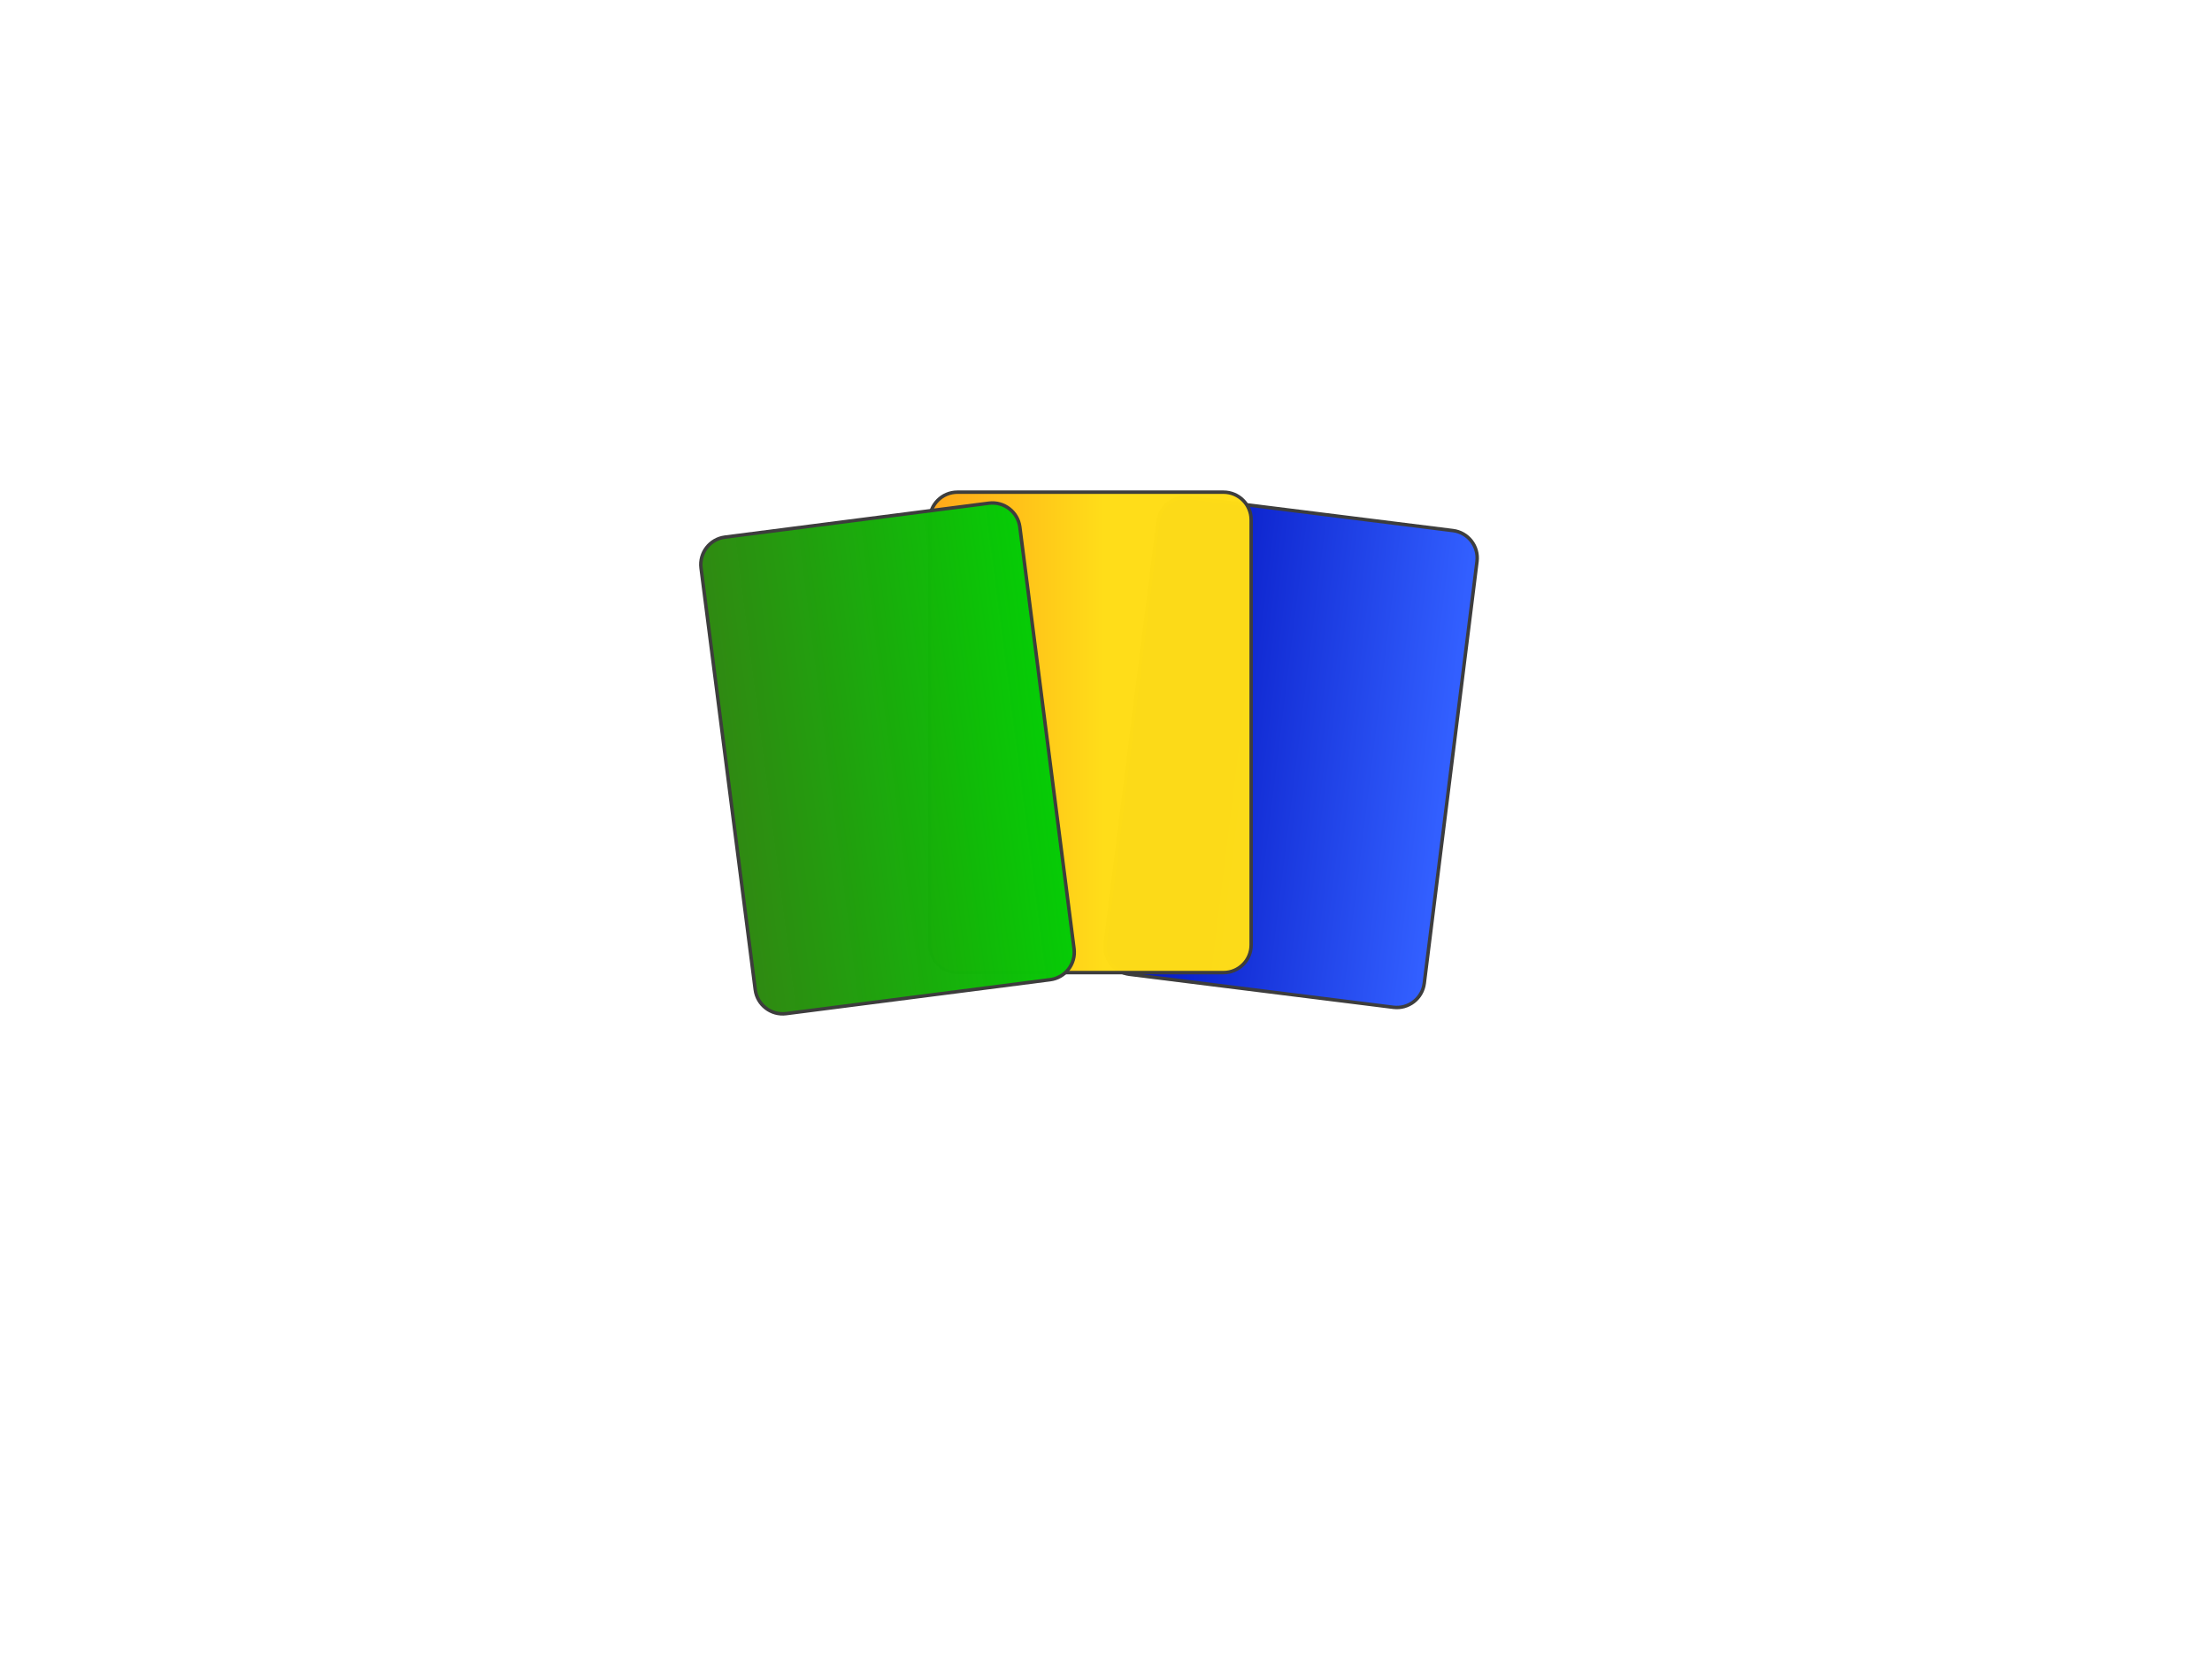
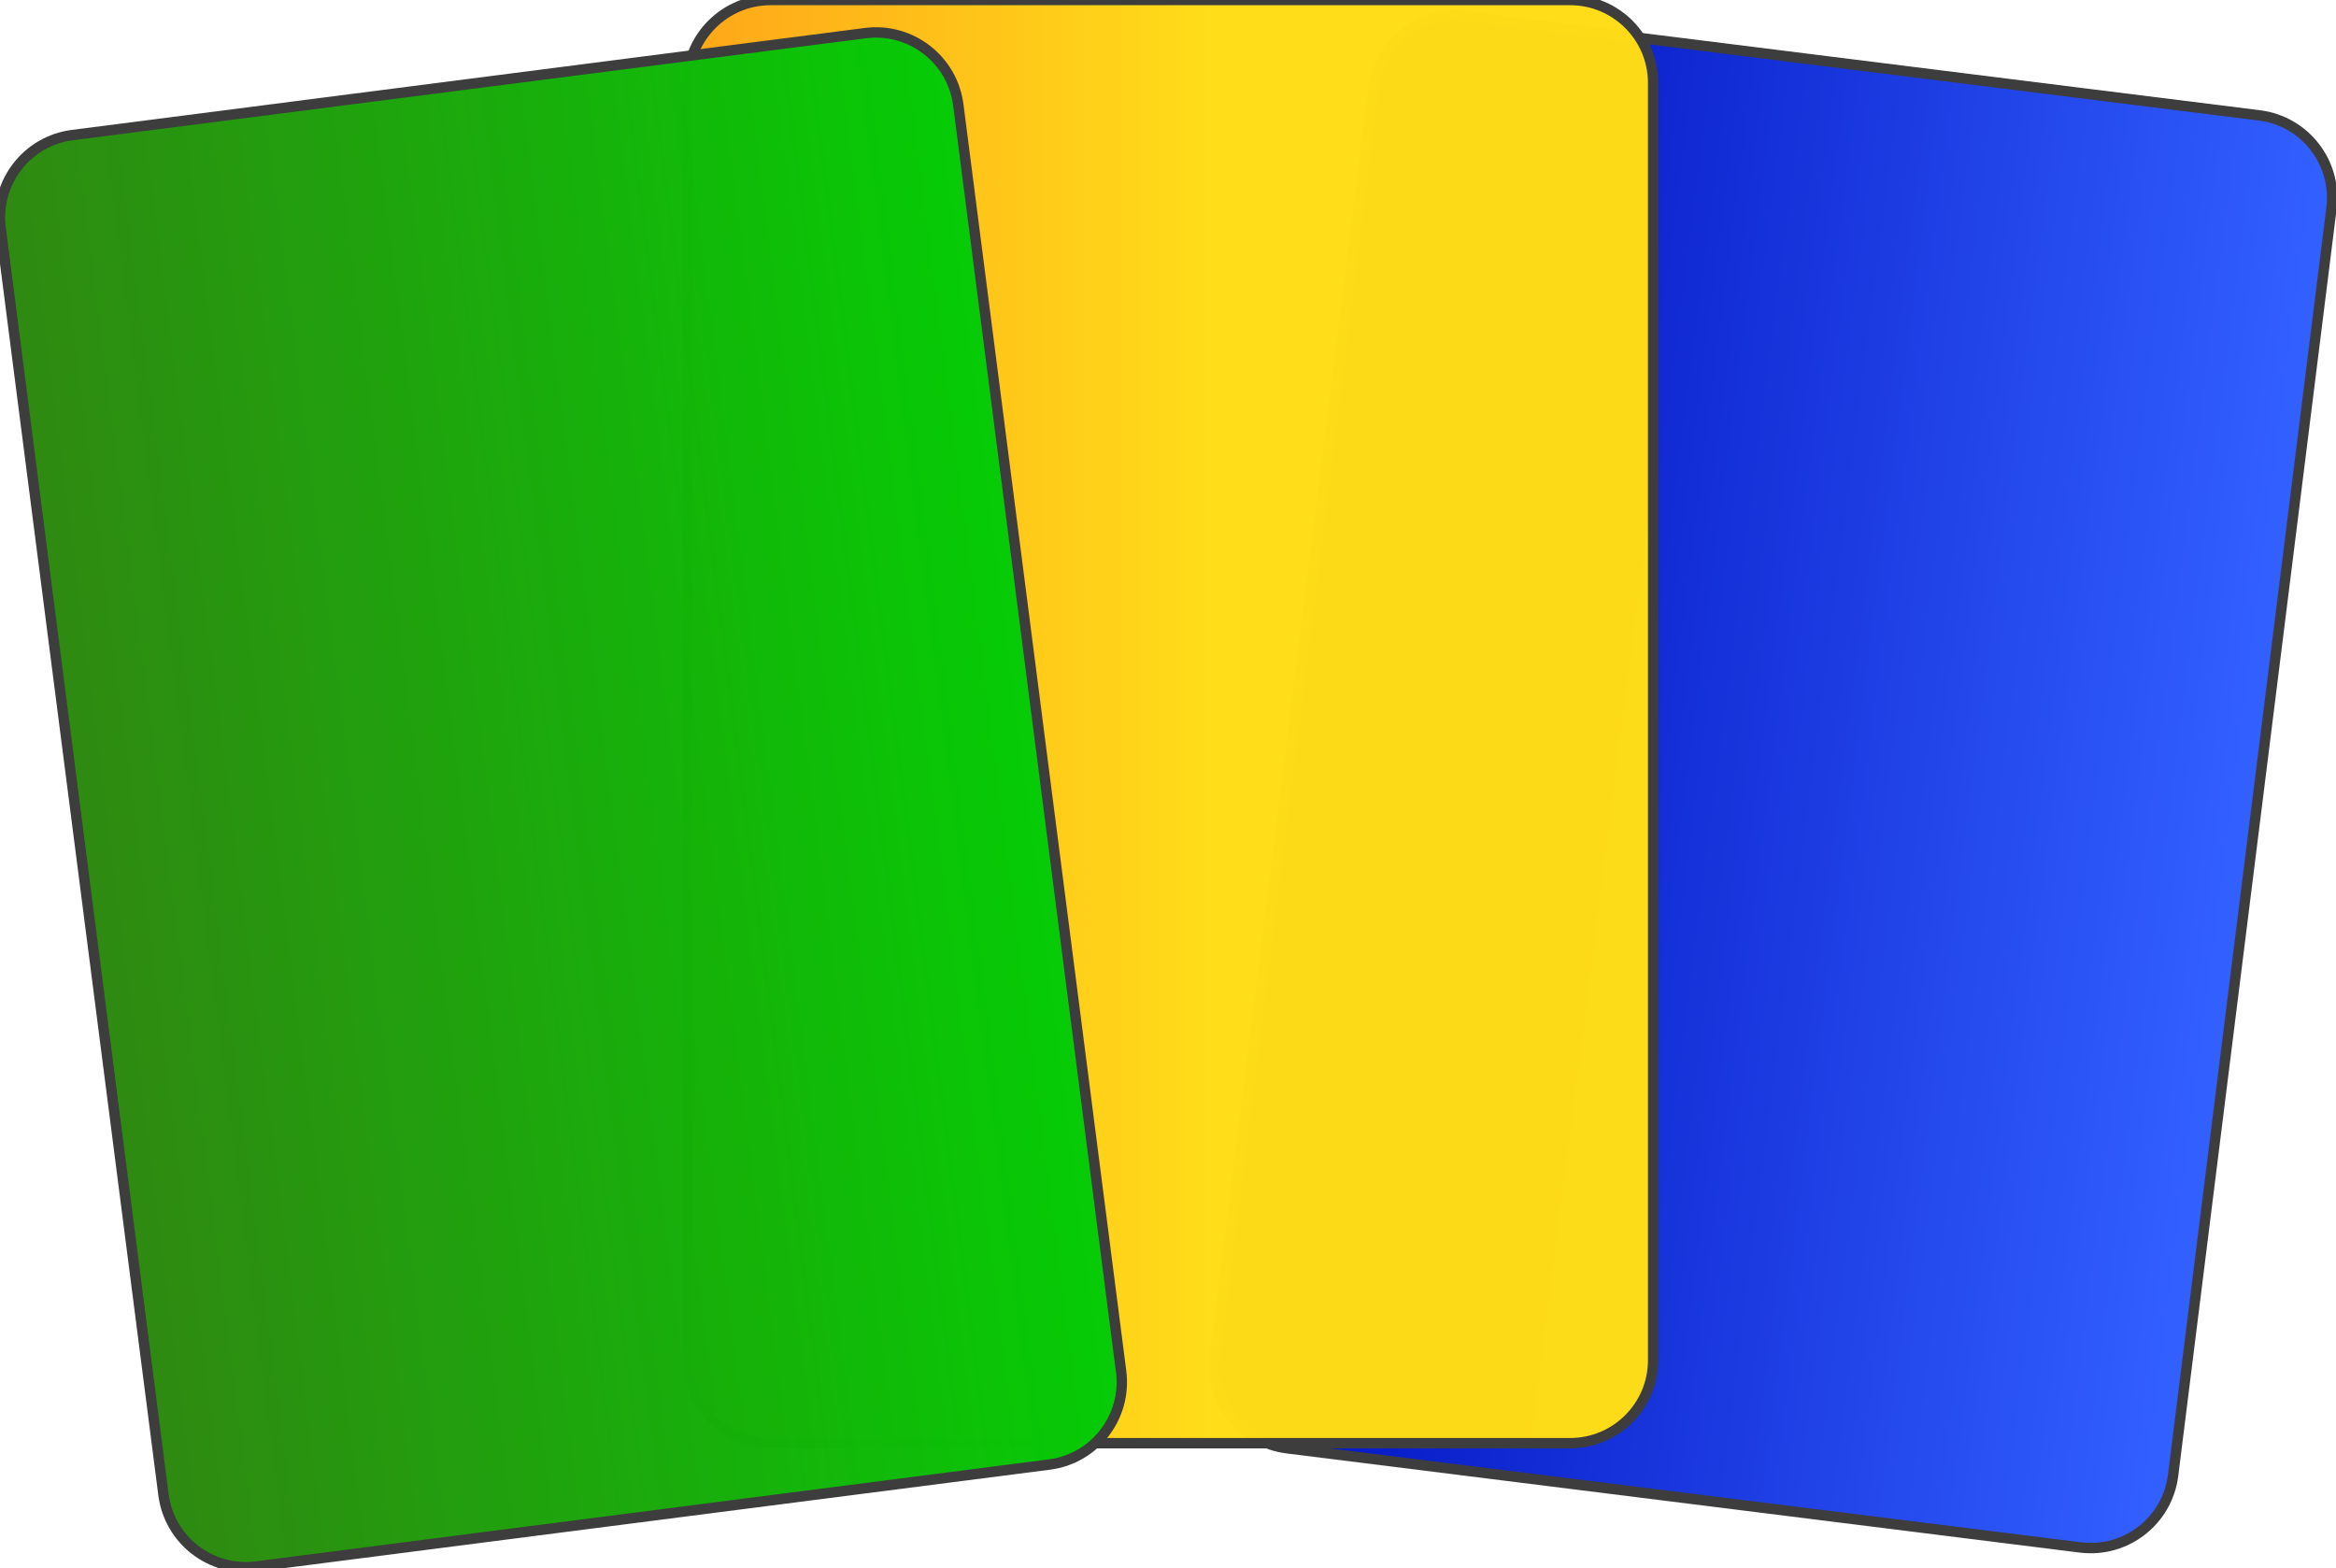
- <svg xmlns="http://www.w3.org/2000/svg" width="640" height="480">
+ <svg xmlns="http://www.w3.org/2000/svg" width="225" height="151" preserveAspectRatio="xMidYMid meet">
  <defs>
    <linearGradient id="svg_6" spreadMethod="pad" x1="0" x2="1" y1="0" y2="0">
-       <stop id="jq_stop_4620" offset="0" stop-color="#ffc315" stop-opacity="1" />
+       <stop id="jq_stop_4620" offset="0" stop-color="#ffc315" />
      <stop id="jq_stop_3507" offset="0.01" stop-color="#ffa616" stop-opacity="0.99" />
      <stop id="jq_stop_815" offset="0.54" stop-color="#ffdc16" stop-opacity="0.99" />
    </linearGradient>
    <linearGradient id="svg_16">
      <stop id="jq_stop_976" offset="0" stop-color="#000fbc" />
-       <stop id="jq_stop_6255" offset="0.98" stop-color="#325fff" stop-opacity="1" />
+       <stop id="jq_stop_6255" offset="0.98" stop-color="#325fff" />
    </linearGradient>
    <linearGradient id="svg_22" x1="0" x2="1" y1="0" y2="0">
      <stop id="jq_stop_7463" offset="0" stop-color="#2b870d" stop-opacity="0.98" />
-       <stop id="jq_stop_5513" offset="1" stop-color="#06cc06" stop-opacity="1" />
+       <stop id="jq_stop_5513" offset="1" stop-color="#06cc06" />
    </linearGradient>
  </defs>
  <g class="layer">
-     <rect fill="url(#svg_16)" height="139" id="svg_14" rx="8" ry="8" stroke="#3d3d3d" transform="matrix(0.992278 0.124034 -0.124034 0.992278 27.4522 -48.5452)" width="93" x="329.97" y="151.76" />
-     <rect fill="url(#svg_6)" height="139" id="svg_1" rx="8" ry="8" stroke="#3d3d3d" transform="matrix(1 0 0 1 0 0)" width="93" x="269" y="142.4" />
-     <rect fill="url(#svg_22)" height="139" id="svg_18" rx="8" ry="8" stroke="#3d3d3d" transform="matrix(0.991838 -0.127508 0.127508 0.991838 -23.1862 36.0928)" width="93" x="207.82" y="148.04" />
+     <rect fill="url(#svg_16)" height="139" id="svg_14" rx="8" ry="8" stroke="#3d3d3d" transform="matrix(0.992278, 0.124034, -0.124034, 0.992278, 27.4522, -48.5452)" width="93" x="111.1" y="35.61" />
+     <rect fill="url(#svg_6)" height="139" id="svg_1" rx="8" ry="8" stroke="#3d3d3d" width="93" x="66.23" y="0" />
+     <rect fill="url(#svg_22)" height="139" id="svg_18" rx="8" ry="8" stroke="#3d3d3d" transform="matrix(0.991838, -0.127508, 0.127508, 0.991838, -23.1862, 36.0928)" width="93" x="24.86" y="-19.05" />
  </g>
</svg>
